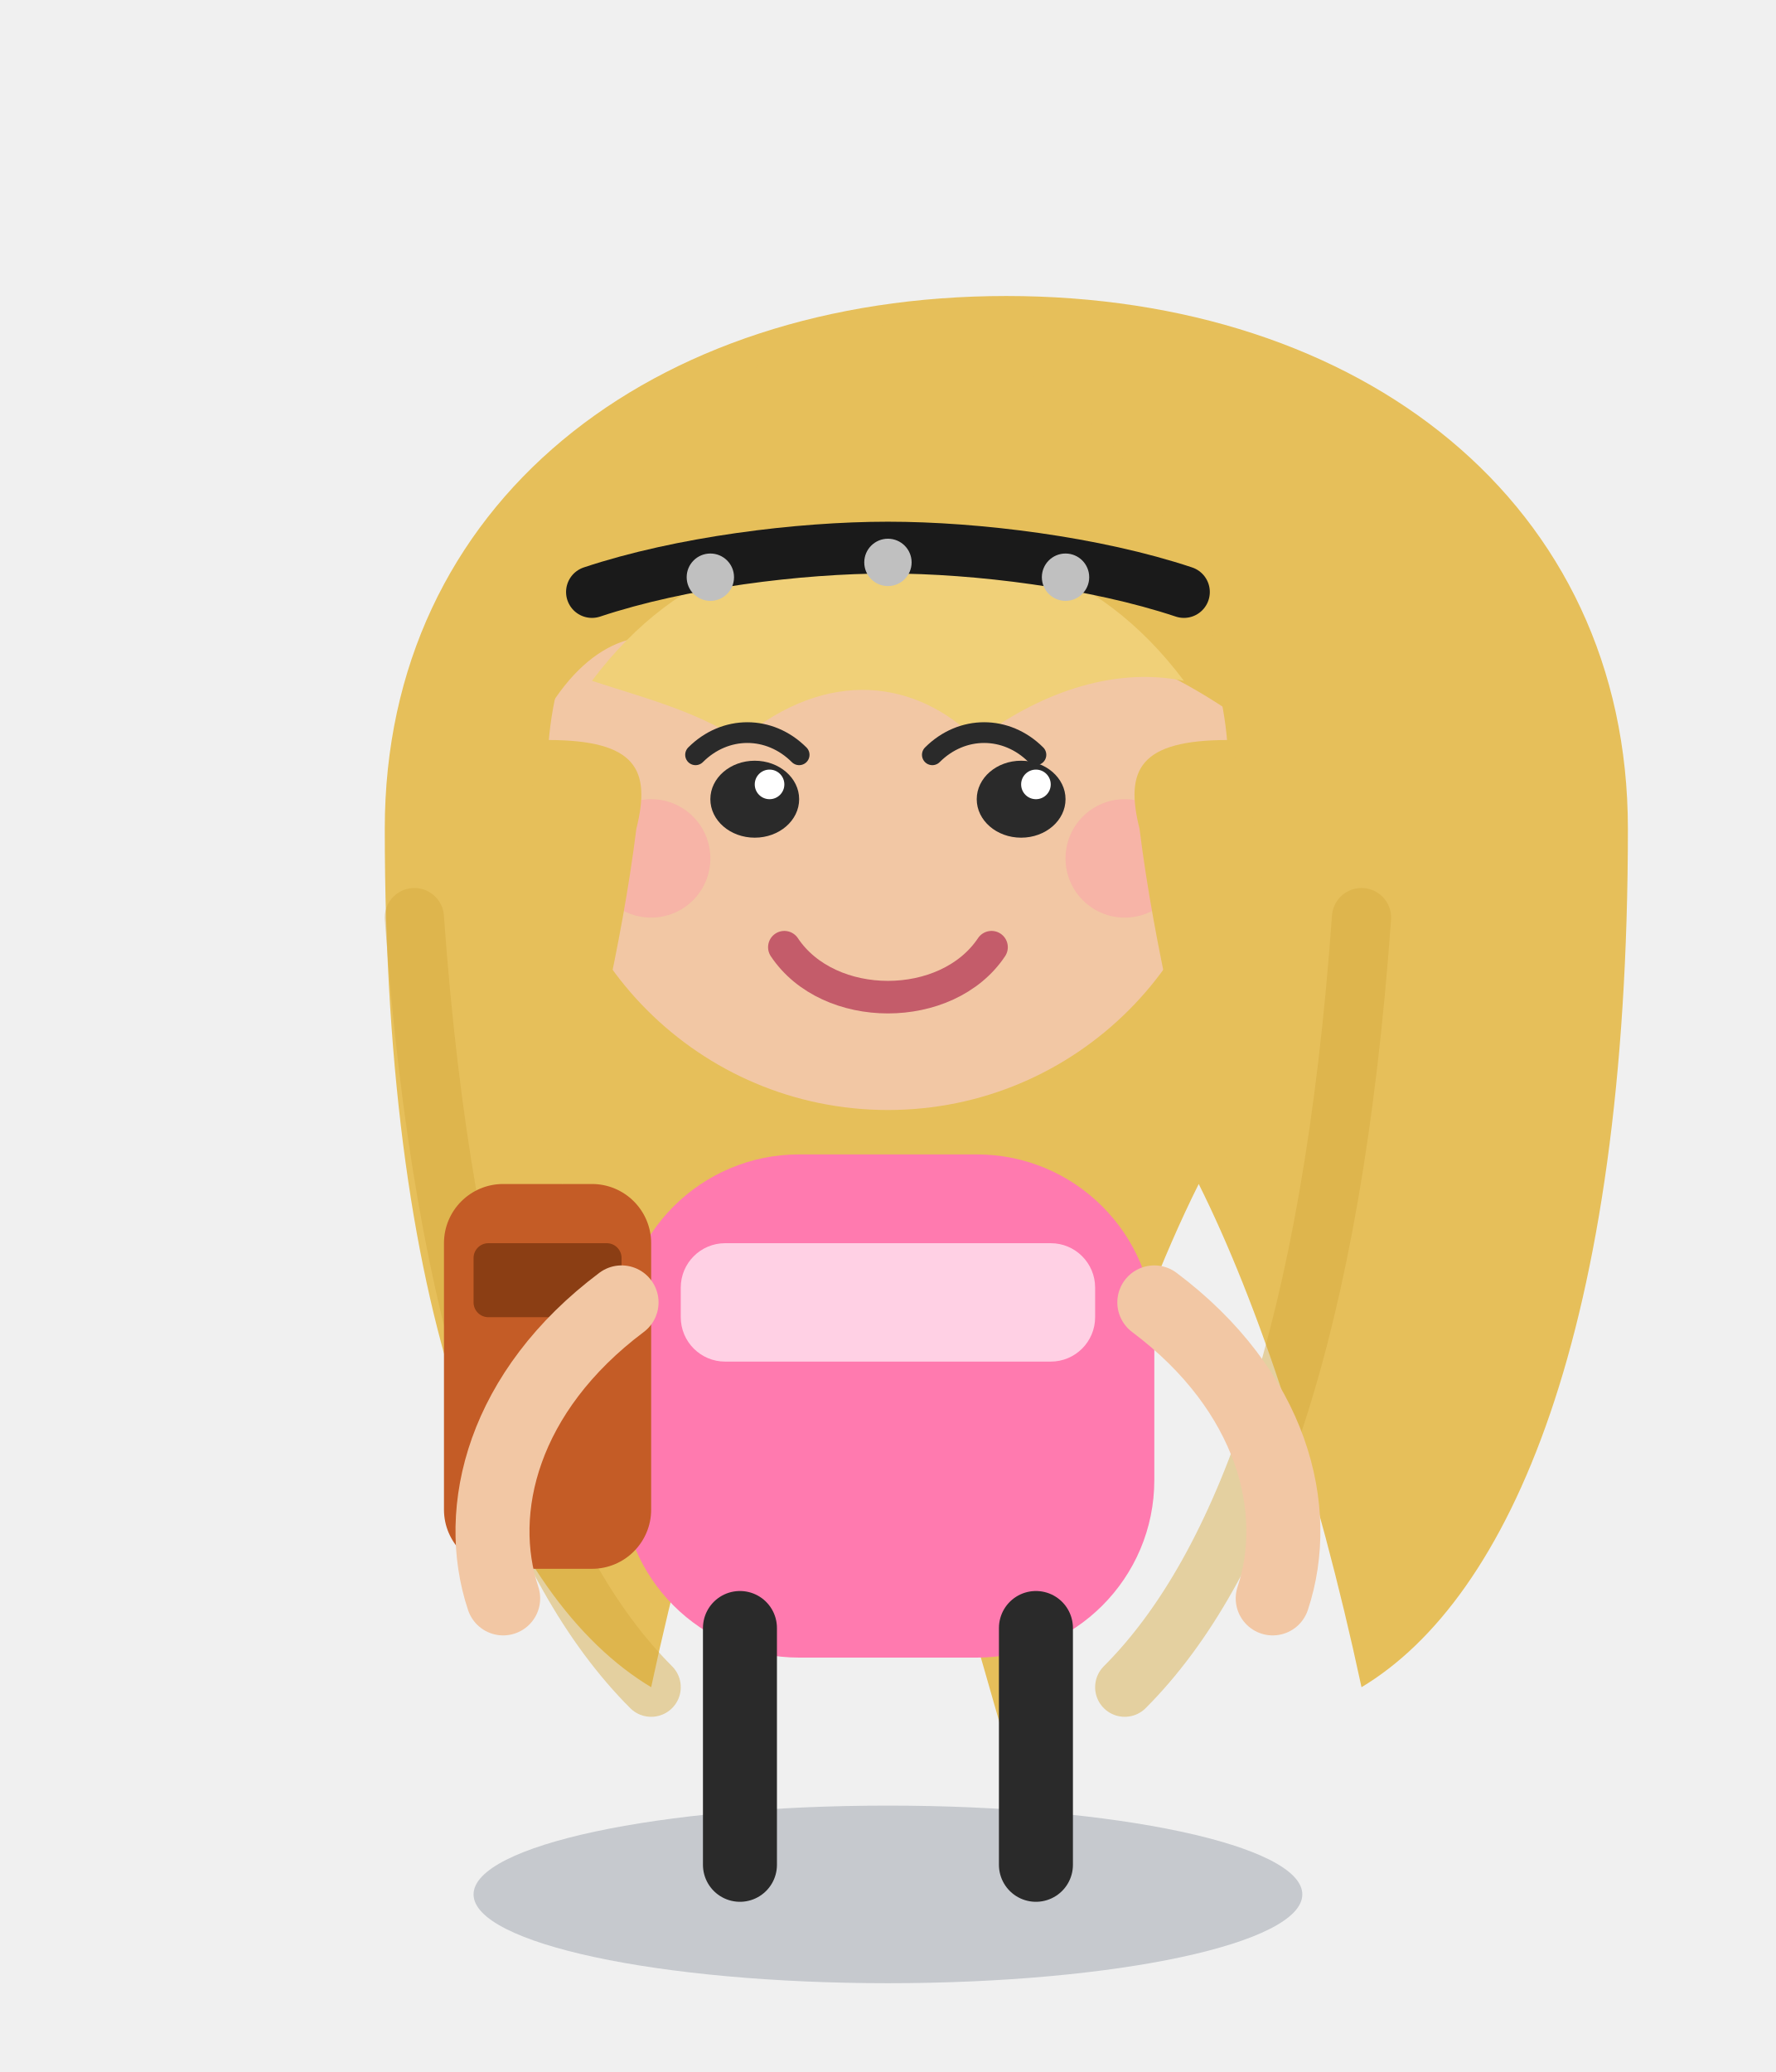
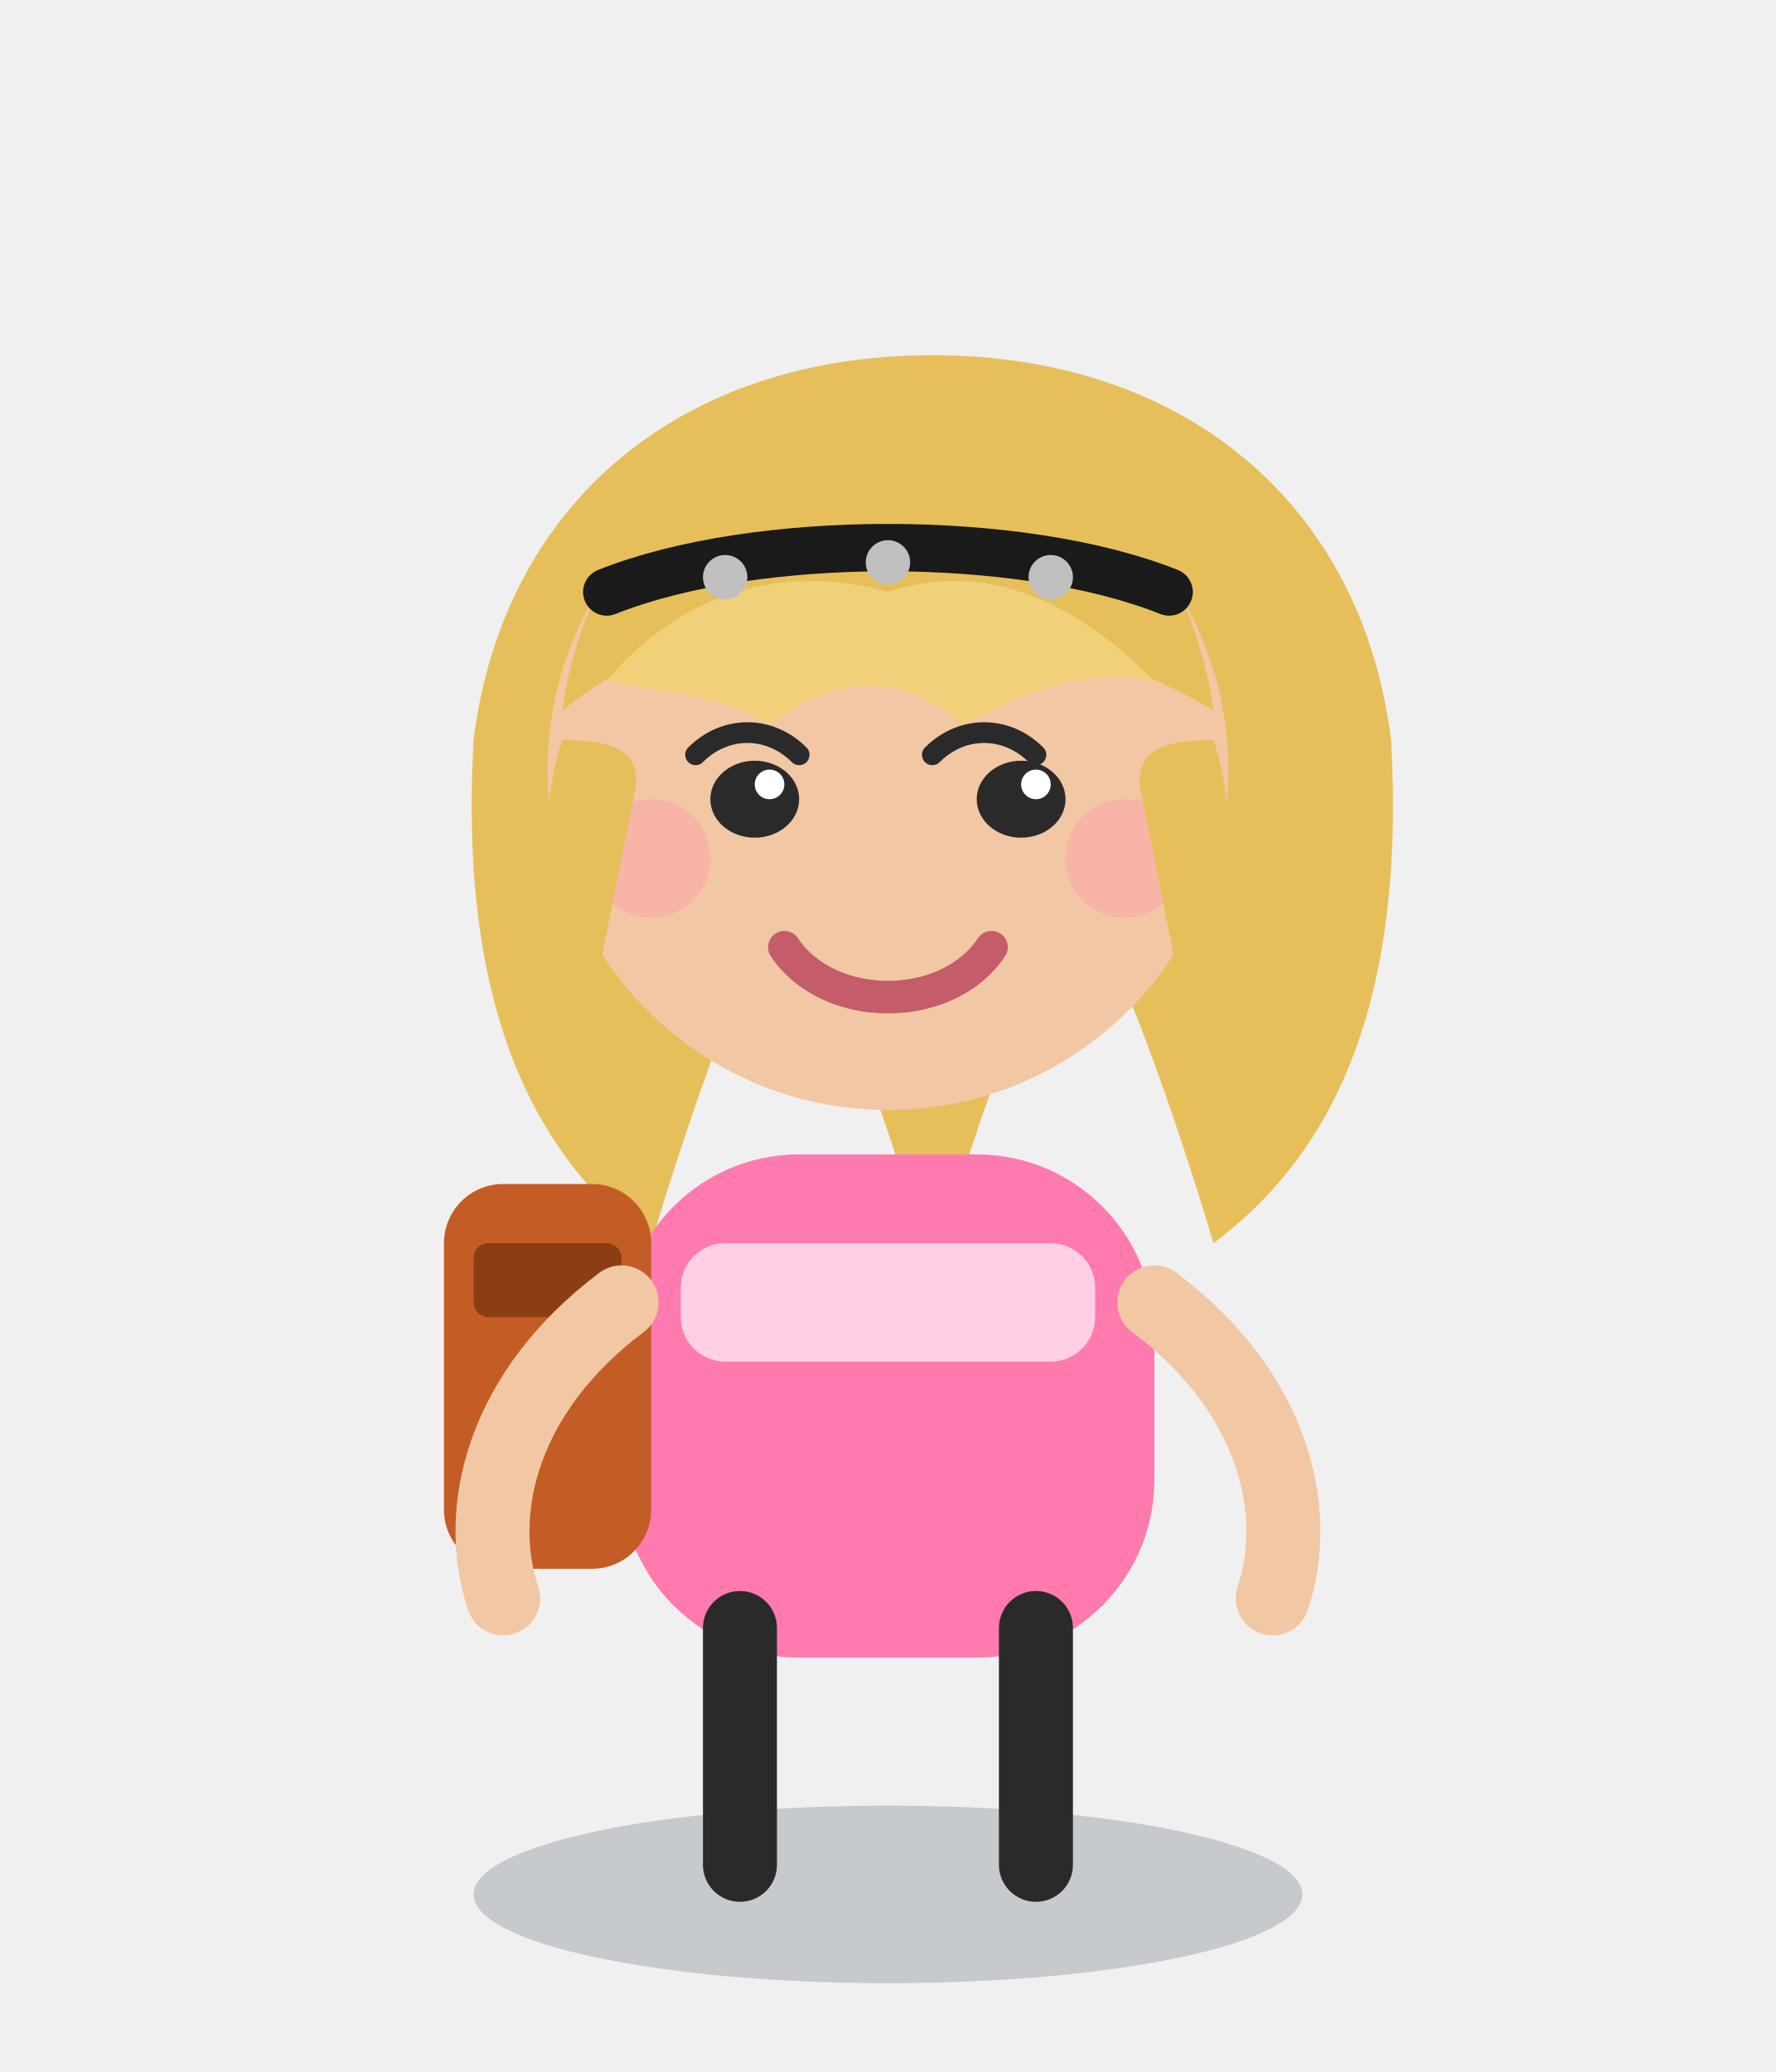
<svg xmlns="http://www.w3.org/2000/svg" viewBox="0 0 120 140" fill="none">
  <ellipse cx="60" cy="128" rx="28" ry="6" fill="#041833" opacity=".18" />
-   <path d="M26 56c0 34 8 52 18 58 3-14 7-26 11-34 5 10 9 24 13 38 4-14 8-28 13-38 4 8 8 20 11 34 10-6 18-24 18-58 0-22-18-36-42-36S26 34 26 56z" fill="#E6BF5A" />
-   <path d="M28 62c2 28 8 44 16 52M92 62c-2 28-8 44-16 52" stroke="#D4A83E" stroke-width="4" stroke-linecap="round" opacity=".45" />
+   <path d="M32 50c-1 18 4 28 12 34 3-10 6-18 9-24 4 7 7 16 10 26 3-10 6-19 10-26 3 6 6 14 9 24 8-6 13-16 12-34-2-16-14-26-31-26s-29 10-31 26z" fill="#E6BF5A" />
  <rect x="42" y="78" width="36" height="34" rx="12" fill="#FF7AAF" />
  <rect x="46" y="84" width="28" height="8" rx="3" fill="#FFD0E4" />
  <rect x="30" y="80" width="14" height="26" rx="4" fill="#C45C26" />
  <rect x="32" y="84" width="10" height="5" rx="1" fill="#8B3E14" />
  <circle cx="60" cy="52" r="23" fill="#F2C7A4" />
  <circle cx="44" cy="58" r="4" fill="#FF8FAB" opacity=".35" />
  <circle cx="76" cy="58" r="4" fill="#FF8FAB" opacity=".35" />
-   <path d="M37 48c2-16 14-26 23-26 9 0 21 10 23 26-6-4-12-6-18-4-5-3-12-2-18 0-3-2-7-1-10 4z" fill="#E6BF5A" />
-   <path d="M40 46c6-8 14-10 20-8 6-2 14 0 20 8-5-1-10 1-14 4-4-4-10-5-16 0-3-2-7-3-10-4z" fill="#F0D078" />
-   <path d="M37 50c-4 10-3 22 1 30 2-8 4-16 5-24 1-4 0-6-6-6z" fill="#E6BF5A" />
-   <path d="M83 50c4 10 3 22-1 30-2-8-4-16-5-24-1-4 0-6 6-6z" fill="#E6BF5A" />
-   <path d="M40 40c6-2 14-3 20-3s14 1 20 3" stroke="#1A1A1A" stroke-width="3.5" stroke-linecap="round" />
-   <circle cx="48" cy="39" r="1.6" fill="#C0C0C0" />
-   <circle cx="60" cy="38" r="1.6" fill="#C0C0C0" />
-   <circle cx="72" cy="39" r="1.6" fill="#C0C0C0" />
+   <path d="M38 48c2-14 13-22 22-22s20 8 22 22c-5-3-11-5-16-3-4-2-10-2-15 0-4-2-8-1-13 3z" fill="#E6BF5A" />
+   <path d="M41 46c5-6 12-8 19-6 6-2 12 0 18 6-5-1-9 1-13 3-3-3-8-4-13 0-3-2-6-2-11-3z" fill="#F0D078" />
+   <path d="M38 50c-2 6-1 14 2 18 1-5 2-10 3-15 0-2-1-3-5-3z" fill="#E6BF5A" />
+   <path d="M82 50c2 6 1 14-2 18-1-5-2-10-3-15 0-2 1-3 5-3z" fill="#E6BF5A" />
+   <path d="M41 40c5-2 12-3 19-3s14 1 19 3" stroke="#1A1A1A" stroke-width="3.2" stroke-linecap="round" />
+   <circle cx="49" cy="39" r="1.5" fill="#C0C0C0" />
+   <circle cx="60" cy="38" r="1.5" fill="#C0C0C0" />
+   <circle cx="71" cy="39" r="1.5" fill="#C0C0C0" />
  <ellipse cx="51" cy="54" rx="3" ry="2.6" fill="#2A2A2A" />
  <ellipse cx="69" cy="54" rx="3" ry="2.6" fill="#2A2A2A" />
  <circle cx="52" cy="53" r="1" fill="#FFF" />
  <circle cx="70" cy="53" r="1" fill="#FFF" />
  <path d="M47 51c2-2 5-2 7 0M63 51c2-2 5-2 7 0" stroke="#2A2A2A" stroke-width="1.4" stroke-linecap="round" />
  <path d="M53 64c3 4.5 11 4.5 14 0" stroke="#C45C6A" stroke-width="2.2" stroke-linecap="round" />
  <path d="M42 88c-8 6-10 14-8 20" stroke="#F2C7A4" stroke-width="5" stroke-linecap="round" />
  <path d="M78 88c8 6 10 14 8 20" stroke="#F2C7A4" stroke-width="5" stroke-linecap="round" />
  <path d="M50 110v16M70 110v16" stroke="#2A2A2A" stroke-width="5" stroke-linecap="round" />
</svg>
